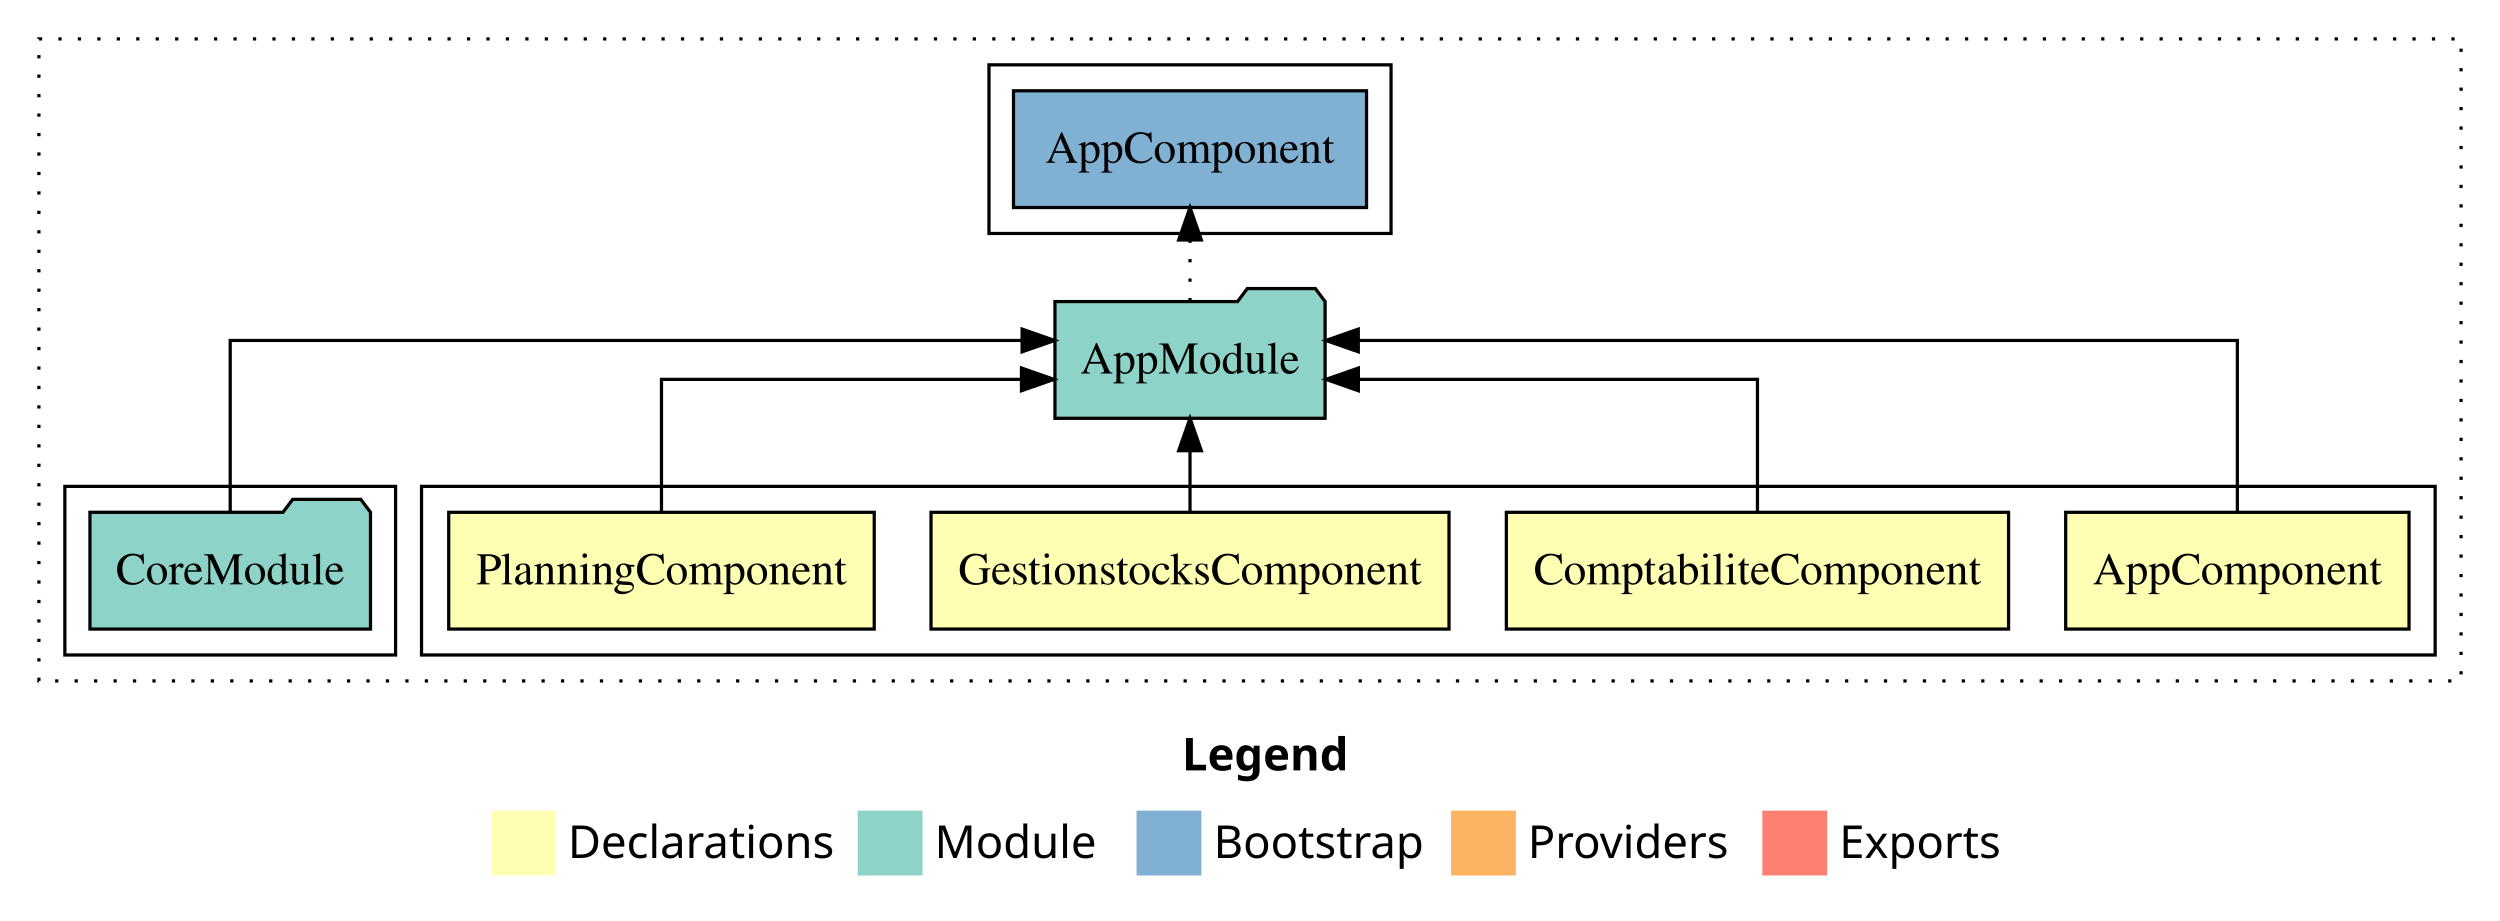
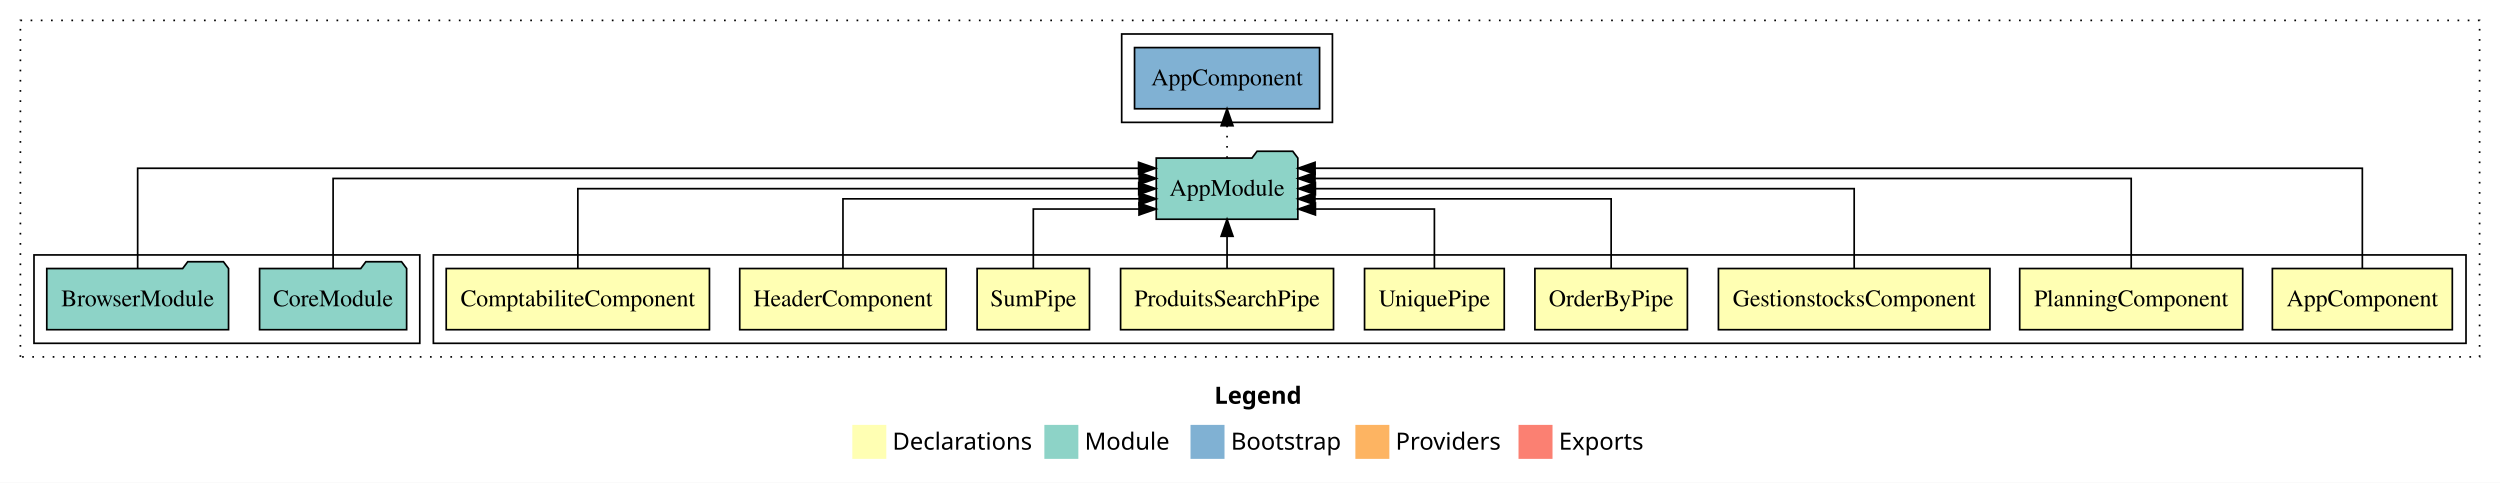
- <svg xmlns="http://www.w3.org/2000/svg" width="771pt" height="284pt" viewBox="0.00 0.00 771.00 284.00">
+ <svg xmlns="http://www.w3.org/2000/svg" width="1471pt" height="284pt" viewBox="0.00 0.00 1471.00 284.00">
  <g id="graph0" class="graph" transform="scale(1 1) rotate(0) translate(4 280)">
-     <polygon fill="#ffffff" stroke="transparent" points="-4,4 -4,-280 767,-280 767,4 -4,4" />
-     <text text-anchor="start" x="360.509" y="-42.4" font-family="sans-serif" font-weight="bold" font-size="14.00" fill="#000000">Legend</text>
-     <polygon fill="#ffffb3" stroke="transparent" points="147.5,-10 147.5,-30 167.5,-30 167.5,-10 147.5,-10" />
-     <text text-anchor="start" x="171.129" y="-15.4" font-family="sans-serif" font-size="14.00" fill="#000000">  Declarations</text>
-     <polygon fill="#8dd3c7" stroke="transparent" points="260.5,-10 260.5,-30 280.5,-30 280.5,-10 260.5,-10" />
-     <text text-anchor="start" x="284.225" y="-15.4" font-family="sans-serif" font-size="14.00" fill="#000000">  Module</text>
-     <polygon fill="#80b1d3" stroke="transparent" points="346.5,-10 346.5,-30 366.5,-30 366.5,-10 346.5,-10" />
-     <text text-anchor="start" x="370.281" y="-15.4" font-family="sans-serif" font-size="14.00" fill="#000000">  Bootstrap</text>
-     <polygon fill="#fdb462" stroke="transparent" points="443.5,-10 443.5,-30 463.5,-30 463.5,-10 443.5,-10" />
-     <text text-anchor="start" x="467.173" y="-15.4" font-family="sans-serif" font-size="14.00" fill="#000000">  Providers</text>
-     <polygon fill="#fb8072" stroke="transparent" points="539.5,-10 539.5,-30 559.5,-30 559.5,-10 539.5,-10" />
-     <text text-anchor="start" x="563.226" y="-15.4" font-family="sans-serif" font-size="14.00" fill="#000000">  Exports</text>
+     <polygon fill="#ffffff" stroke="transparent" points="-4,4 -4,-280 1467,-280 1467,4 -4,4" />
+     <text text-anchor="start" x="710.509" y="-42.4" font-family="sans-serif" font-weight="bold" font-size="14.00" fill="#000000">Legend</text>
+     <polygon fill="#ffffb3" stroke="transparent" points="497.5,-10 497.5,-30 517.5,-30 517.5,-10 497.5,-10" />
+     <text text-anchor="start" x="521.129" y="-15.4" font-family="sans-serif" font-size="14.00" fill="#000000">  Declarations</text>
+     <polygon fill="#8dd3c7" stroke="transparent" points="610.5,-10 610.5,-30 630.5,-30 630.5,-10 610.5,-10" />
+     <text text-anchor="start" x="634.225" y="-15.4" font-family="sans-serif" font-size="14.00" fill="#000000">  Module</text>
+     <polygon fill="#80b1d3" stroke="transparent" points="696.5,-10 696.5,-30 716.5,-30 716.5,-10 696.5,-10" />
+     <text text-anchor="start" x="720.281" y="-15.4" font-family="sans-serif" font-size="14.00" fill="#000000">  Bootstrap</text>
+     <polygon fill="#fdb462" stroke="transparent" points="793.5,-10 793.5,-30 813.5,-30 813.5,-10 793.5,-10" />
+     <text text-anchor="start" x="817.173" y="-15.4" font-family="sans-serif" font-size="14.00" fill="#000000">  Providers</text>
+     <polygon fill="#fb8072" stroke="transparent" points="889.5,-10 889.5,-30 909.5,-30 909.5,-10 889.5,-10" />
+     <text text-anchor="start" x="913.226" y="-15.4" font-family="sans-serif" font-size="14.00" fill="#000000">  Exports</text>
    <g id="clust1" class="cluster">
-       <polygon fill="none" stroke="#000000" stroke-dasharray="1,5" points="8,-70 8,-268 755,-268 755,-70 8,-70" />
+       <polygon fill="none" stroke="#000000" stroke-dasharray="1,5" points="8,-70 8,-268 1455,-268 1455,-70 8,-70" />
    </g>
    <g id="clust2" class="cluster">
-       <polygon fill="none" stroke="#000000" points="126,-78 126,-130 747,-130 747,-78 126,-78" />
+       <polygon fill="none" stroke="#000000" points="251,-78 251,-130 1447,-130 1447,-78 251,-78" />
    </g>
-     <g id="clust7" class="cluster">
-       <polygon fill="none" stroke="#000000" points="16,-78 16,-130 118,-130 118,-78 16,-78" />
+     <g id="clust12" class="cluster">
+       <polygon fill="none" stroke="#000000" points="16,-78 16,-130 243,-130 243,-78 16,-78" />
    </g>
-     <g id="clust9" class="cluster">
-       <polygon fill="none" stroke="#000000" points="301,-208 301,-260 425,-260 425,-208 301,-208" />
+     <g id="clust14" class="cluster">
+       <polygon fill="none" stroke="#000000" points="656,-208 656,-260 780,-260 780,-208 656,-208" />
    </g>
    <g id="node1" class="node">
-       <polygon fill="#ffffb3" stroke="#000000" points="738.94,-122 633.06,-122 633.06,-86 738.94,-86 738.94,-122" />
-       <text text-anchor="middle" x="686" y="-99.8" font-family="Times,serif" font-size="14.00" fill="#000000">AppComponent</text>
+       <polygon fill="#ffffb3" stroke="#000000" points="1438.94,-122 1333.06,-122 1333.06,-86 1438.94,-86 1438.94,-122" />
+       <text text-anchor="middle" x="1386" y="-99.8" font-family="Times,serif" font-size="14.00" fill="#000000">AppComponent</text>
+     </g>
+     <g id="node10" class="node">
+       <polygon fill="#8dd3c7" stroke="#000000" points="759.657,-187 756.657,-191 735.657,-191 732.657,-187 676.343,-187 676.343,-151 759.657,-151 759.657,-187" />
+       <text text-anchor="middle" x="718" y="-164.8" font-family="Times,serif" font-size="14.00" fill="#000000">AppModule</text>
+     </g>
+     <g id="edge1" class="edge">
+       <path fill="none" stroke="#000000" d="M1386,-122.248C1386,-145.018 1386,-181 1386,-181 1386,-181 769.786,-181 769.786,-181" />
+       <polygon fill="#000000" stroke="#000000" points="769.786,-177.5 759.786,-181 769.786,-184.5 769.786,-177.5" />
+     </g>
+     <g id="node2" class="node">
+       <polygon fill="#ffffb3" stroke="#000000" points="1315.611,-122 1184.389,-122 1184.389,-86 1315.611,-86 1315.611,-122" />
+       <text text-anchor="middle" x="1250" y="-99.8" font-family="Times,serif" font-size="14.00" fill="#000000">PlanningComponent</text>
+     </g>
+     <g id="edge2" class="edge">
+       <path fill="none" stroke="#000000" d="M1250,-122.284C1250,-143.321 1250,-175 1250,-175 1250,-175 769.745,-175 769.745,-175" />
+       <polygon fill="#000000" stroke="#000000" points="769.745,-171.5 759.745,-175 769.745,-178.5 769.745,-171.5" />
+     </g>
+     <g id="node3" class="node">
+       <polygon fill="#ffffb3" stroke="#000000" points="1166.874,-122 1007.126,-122 1007.126,-86 1166.874,-86 1166.874,-122" />
+       <text text-anchor="middle" x="1087" y="-99.8" font-family="Times,serif" font-size="14.00" fill="#000000">GestionstocksComponent</text>
+     </g>
+     <g id="edge3" class="edge">
+       <path fill="none" stroke="#000000" d="M1087,-122.106C1087,-141.339 1087,-169 1087,-169 1087,-169 769.97,-169 769.97,-169" />
+       <polygon fill="#000000" stroke="#000000" points="769.97,-165.5 759.97,-169 769.97,-172.5 769.97,-165.5" />
+     </g>
+     <g id="node4" class="node">
+       <polygon fill="#ffffb3" stroke="#000000" points="988.867,-122 899.133,-122 899.133,-86 988.867,-86 988.867,-122" />
+       <text text-anchor="middle" x="944" y="-99.8" font-family="Times,serif" font-size="14.00" fill="#000000">OrderByPipe</text>
+     </g>
+     <g id="edge4" class="edge">
+       <path fill="none" stroke="#000000" d="M944,-122.022C944,-139.373 944,-163 944,-163 944,-163 769.715,-163 769.715,-163" />
+       <polygon fill="#000000" stroke="#000000" points="769.715,-159.5 759.715,-163 769.715,-166.5 769.715,-159.5" />
    </g>
    <g id="node5" class="node">
-       <polygon fill="#8dd3c7" stroke="#000000" points="404.657,-187 401.657,-191 380.657,-191 377.657,-187 321.343,-187 321.343,-151 404.657,-151 404.657,-187" />
-       <text text-anchor="middle" x="363" y="-164.8" font-family="Times,serif" font-size="14.00" fill="#000000">AppModule</text>
+       <polygon fill="#ffffb3" stroke="#000000" points="881.1,-122 798.9,-122 798.9,-86 881.1,-86 881.1,-122" />
+       <text text-anchor="middle" x="840" y="-99.8" font-family="Times,serif" font-size="14.00" fill="#000000">UniquePipe</text>
    </g>
-     <g id="edge1" class="edge">
-       <path fill="none" stroke="#000000" d="M686,-122.284C686,-143.321 686,-175 686,-175 686,-175 414.896,-175 414.896,-175" />
-       <polygon fill="#000000" stroke="#000000" points="414.896,-171.5 404.896,-175 414.895,-178.5 414.896,-171.5" />
+     <g id="edge5" class="edge">
+       <path fill="none" stroke="#000000" d="M840,-122.24C840,-137.571 840,-157 840,-157 840,-157 769.986,-157 769.986,-157" />
+       <polygon fill="#000000" stroke="#000000" points="769.986,-153.5 759.986,-157 769.985,-160.5 769.986,-153.5" />
    </g>
-     <g id="node2" class="node">
-       <polygon fill="#ffffb3" stroke="#000000" points="615.442,-122 460.558,-122 460.558,-86 615.442,-86 615.442,-122" />
-       <text text-anchor="middle" x="538" y="-99.8" font-family="Times,serif" font-size="14.00" fill="#000000">ComptabiliteComponent</text>
+     <g id="node6" class="node">
+       <polygon fill="#ffffb3" stroke="#000000" points="780.644,-122 655.356,-122 655.356,-86 780.644,-86 780.644,-122" />
+       <text text-anchor="middle" x="718" y="-99.8" font-family="Times,serif" font-size="14.00" fill="#000000">ProduitsSearchPipe</text>
    </g>
-     <g id="edge2" class="edge">
-       <path fill="none" stroke="#000000" d="M538,-122.022C538,-139.373 538,-163 538,-163 538,-163 414.917,-163 414.917,-163" />
-       <polygon fill="#000000" stroke="#000000" points="414.917,-159.5 404.917,-163 414.917,-166.5 414.917,-159.5" />
-     </g>
-     <g id="node3" class="node">
-       <polygon fill="#ffffb3" stroke="#000000" points="442.874,-122 283.126,-122 283.126,-86 442.874,-86 442.874,-122" />
-       <text text-anchor="middle" x="363" y="-99.8" font-family="Times,serif" font-size="14.00" fill="#000000">GestionstocksComponent</text>
-     </g>
-     <g id="edge3" class="edge">
-       <path fill="none" stroke="#000000" d="M363,-122.106C363,-122.106 363,-140.991 363,-140.991" />
-       <polygon fill="#000000" stroke="#000000" points="359.5,-140.991 363,-150.991 366.5,-140.991 359.5,-140.991" />
-     </g>
-     <g id="node4" class="node">
-       <polygon fill="#ffffb3" stroke="#000000" points="265.611,-122 134.389,-122 134.389,-86 265.611,-86 265.611,-122" />
-       <text text-anchor="middle" x="200" y="-99.8" font-family="Times,serif" font-size="14.00" fill="#000000">PlanningComponent</text>
-     </g>
-     <g id="edge4" class="edge">
-       <path fill="none" stroke="#000000" d="M200,-122.022C200,-139.373 200,-163 200,-163 200,-163 311.023,-163 311.023,-163" />
-       <polygon fill="#000000" stroke="#000000" points="311.024,-166.5 321.023,-163 311.023,-159.5 311.024,-166.5" />
+     <g id="edge6" class="edge">
+       <path fill="none" stroke="#000000" d="M718,-122.106C718,-122.106 718,-140.991 718,-140.991" />
+       <polygon fill="#000000" stroke="#000000" points="714.5,-140.991 718,-150.991 721.5,-140.991 714.5,-140.991" />
    </g>
    <g id="node7" class="node">
-       <polygon fill="#80b1d3" stroke="#000000" points="417.439,-252 308.561,-252 308.561,-216 417.439,-216 417.439,-252" />
-       <text text-anchor="middle" x="363" y="-229.8" font-family="Times,serif" font-size="14.00" fill="#000000">AppComponent </text>
+       <polygon fill="#ffffb3" stroke="#000000" points="637.062,-122 570.938,-122 570.938,-86 637.062,-86 637.062,-122" />
+       <text text-anchor="middle" x="604" y="-99.8" font-family="Times,serif" font-size="14.00" fill="#000000">SumPipe</text>
    </g>
-     <g id="edge6" class="edge">
-       <path fill="none" stroke="#000000" stroke-dasharray="1,5" d="M363,-187.106C363,-187.106 363,-205.991 363,-205.991" />
-       <polygon fill="#000000" stroke="#000000" points="359.5,-205.991 363,-215.991 366.5,-205.991 359.5,-205.991" />
+     <g id="edge7" class="edge">
+       <path fill="none" stroke="#000000" d="M604,-122.24C604,-137.571 604,-157 604,-157 604,-157 666.198,-157 666.198,-157" />
+       <polygon fill="#000000" stroke="#000000" points="666.198,-160.5 676.198,-157 666.198,-153.5 666.198,-160.5" />
    </g>
-     <g id="node6" class="node">
-       <polygon fill="#8dd3c7" stroke="#000000" points="110.262,-122 107.262,-126 86.262,-126 83.262,-122 23.738,-122 23.738,-86 110.262,-86 110.262,-122" />
-       <text text-anchor="middle" x="67" y="-99.8" font-family="Times,serif" font-size="14.00" fill="#000000">CoreModule</text>
+     <g id="node8" class="node">
+       <polygon fill="#ffffb3" stroke="#000000" points="552.744,-122 431.256,-122 431.256,-86 552.744,-86 552.744,-122" />
+       <text text-anchor="middle" x="492" y="-99.8" font-family="Times,serif" font-size="14.00" fill="#000000">HeaderComponent</text>
    </g>
-     <g id="edge5" class="edge">
-       <path fill="none" stroke="#000000" d="M67,-122.284C67,-143.321 67,-175 67,-175 67,-175 311.218,-175 311.218,-175" />
-       <polygon fill="#000000" stroke="#000000" points="311.218,-178.5 321.218,-175 311.218,-171.5 311.218,-178.5" />
+     <g id="edge8" class="edge">
+       <path fill="none" stroke="#000000" d="M492,-122.022C492,-139.373 492,-163 492,-163 492,-163 666.285,-163 666.285,-163" />
+       <polygon fill="#000000" stroke="#000000" points="666.285,-166.5 676.285,-163 666.285,-159.5 666.285,-166.5" />
+     </g>
+     <g id="node9" class="node">
+       <polygon fill="#ffffb3" stroke="#000000" points="413.442,-122 258.558,-122 258.558,-86 413.442,-86 413.442,-122" />
+       <text text-anchor="middle" x="336" y="-99.8" font-family="Times,serif" font-size="14.00" fill="#000000">ComptabiliteComponent</text>
+     </g>
+     <g id="edge9" class="edge">
+       <path fill="none" stroke="#000000" d="M336,-122.106C336,-141.339 336,-169 336,-169 336,-169 666.027,-169 666.027,-169" />
+       <polygon fill="#000000" stroke="#000000" points="666.027,-172.5 676.027,-169 666.027,-165.5 666.027,-172.5" />
+     </g>
+     <g id="node13" class="node">
+       <polygon fill="#80b1d3" stroke="#000000" points="772.439,-252 663.561,-252 663.561,-216 772.439,-216 772.439,-252" />
+       <text text-anchor="middle" x="718" y="-229.8" font-family="Times,serif" font-size="14.00" fill="#000000">AppComponent </text>
+     </g>
+     <g id="edge12" class="edge">
+       <path fill="none" stroke="#000000" stroke-dasharray="1,5" d="M718,-187.106C718,-187.106 718,-205.991 718,-205.991" />
+       <polygon fill="#000000" stroke="#000000" points="714.5,-205.991 718,-215.991 721.5,-205.991 714.5,-205.991" />
+     </g>
+     <g id="node11" class="node">
+       <polygon fill="#8dd3c7" stroke="#000000" points="235.262,-122 232.262,-126 211.262,-126 208.262,-122 148.738,-122 148.738,-86 235.262,-86 235.262,-122" />
+       <text text-anchor="middle" x="192" y="-99.8" font-family="Times,serif" font-size="14.00" fill="#000000">CoreModule</text>
+     </g>
+     <g id="edge10" class="edge">
+       <path fill="none" stroke="#000000" d="M192,-122.284C192,-143.321 192,-175 192,-175 192,-175 666.286,-175 666.286,-175" />
+       <polygon fill="#000000" stroke="#000000" points="666.286,-178.5 676.286,-175 666.286,-171.5 666.286,-178.5" />
+     </g>
+     <g id="node12" class="node">
+       <polygon fill="#8dd3c7" stroke="#000000" points="130.473,-122 127.473,-126 106.473,-126 103.473,-122 23.527,-122 23.527,-86 130.473,-86 130.473,-122" />
+       <text text-anchor="middle" x="77" y="-99.8" font-family="Times,serif" font-size="14.00" fill="#000000">BrowserModule</text>
+     </g>
+     <g id="edge11" class="edge">
+       <path fill="none" stroke="#000000" d="M77,-122.248C77,-145.018 77,-181 77,-181 77,-181 665.942,-181 665.942,-181" />
+       <polygon fill="#000000" stroke="#000000" points="665.942,-184.5 675.942,-181 665.942,-177.5 665.942,-184.5" />
    </g>
  </g>
</svg>
